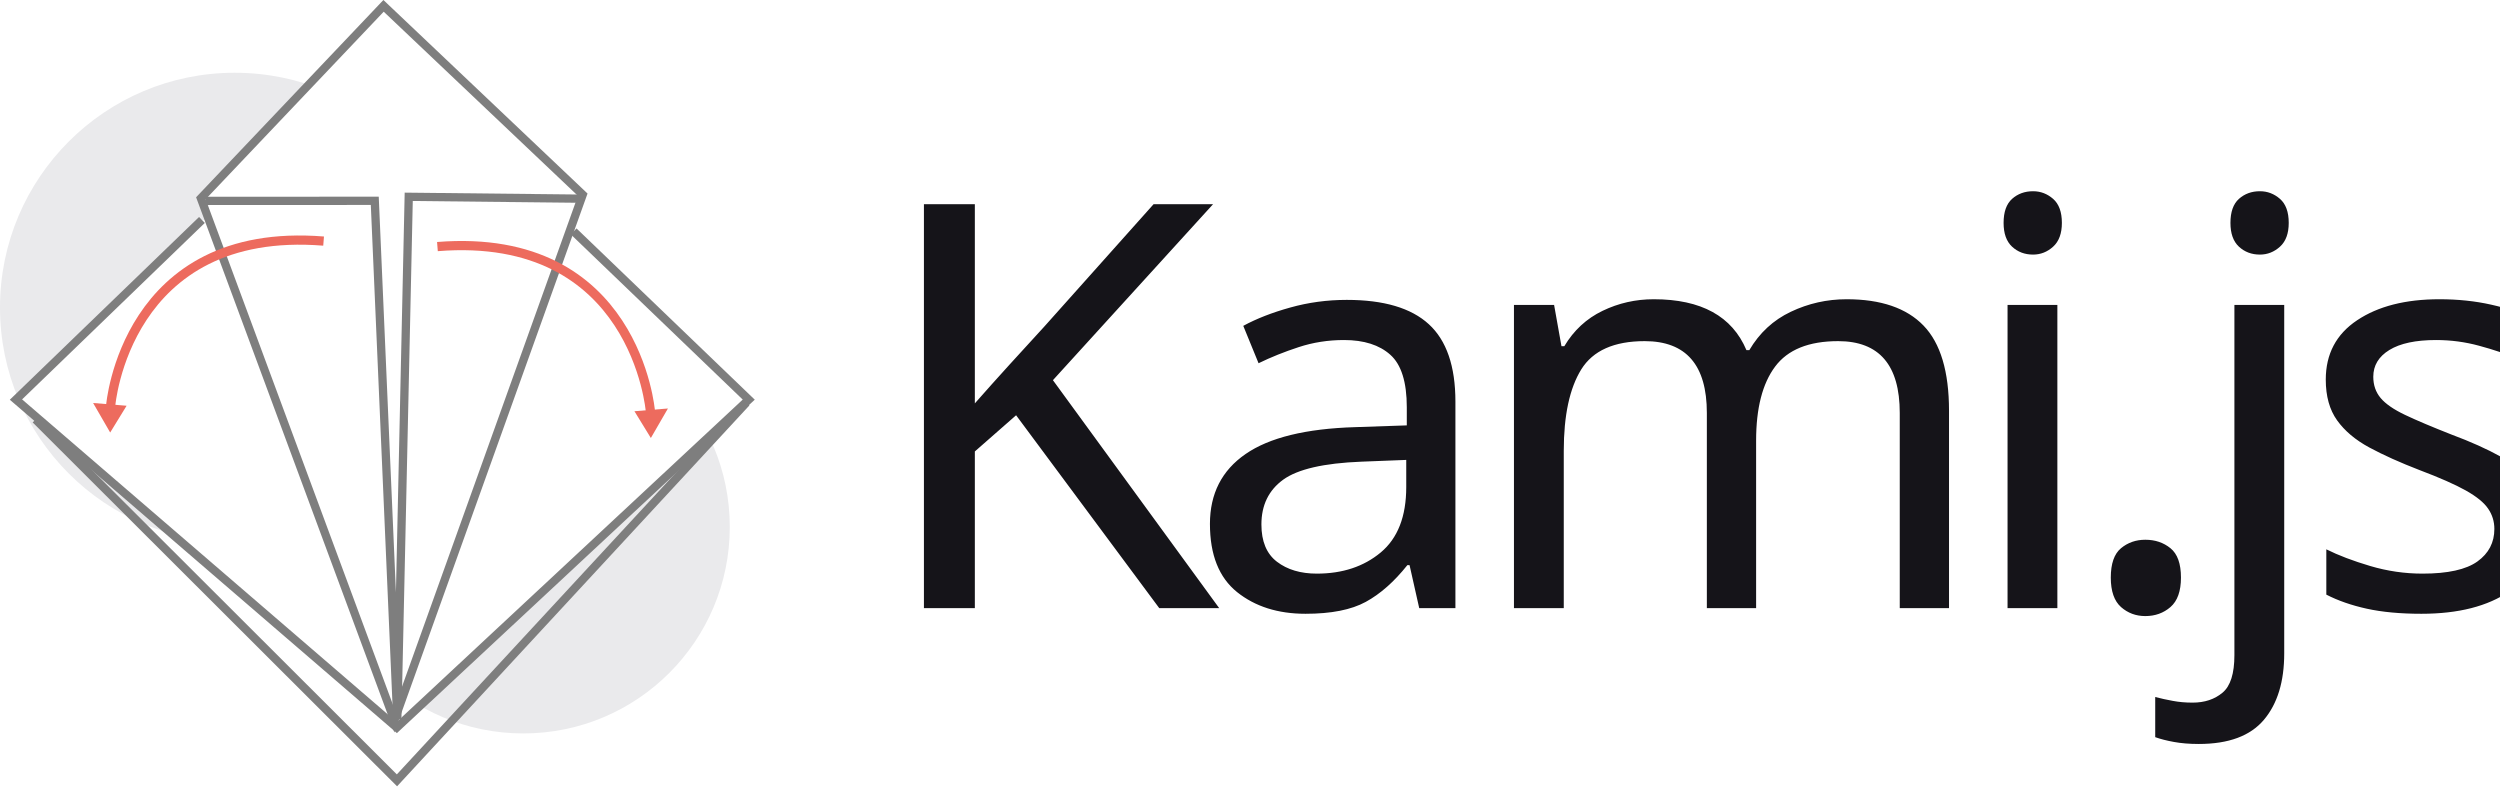
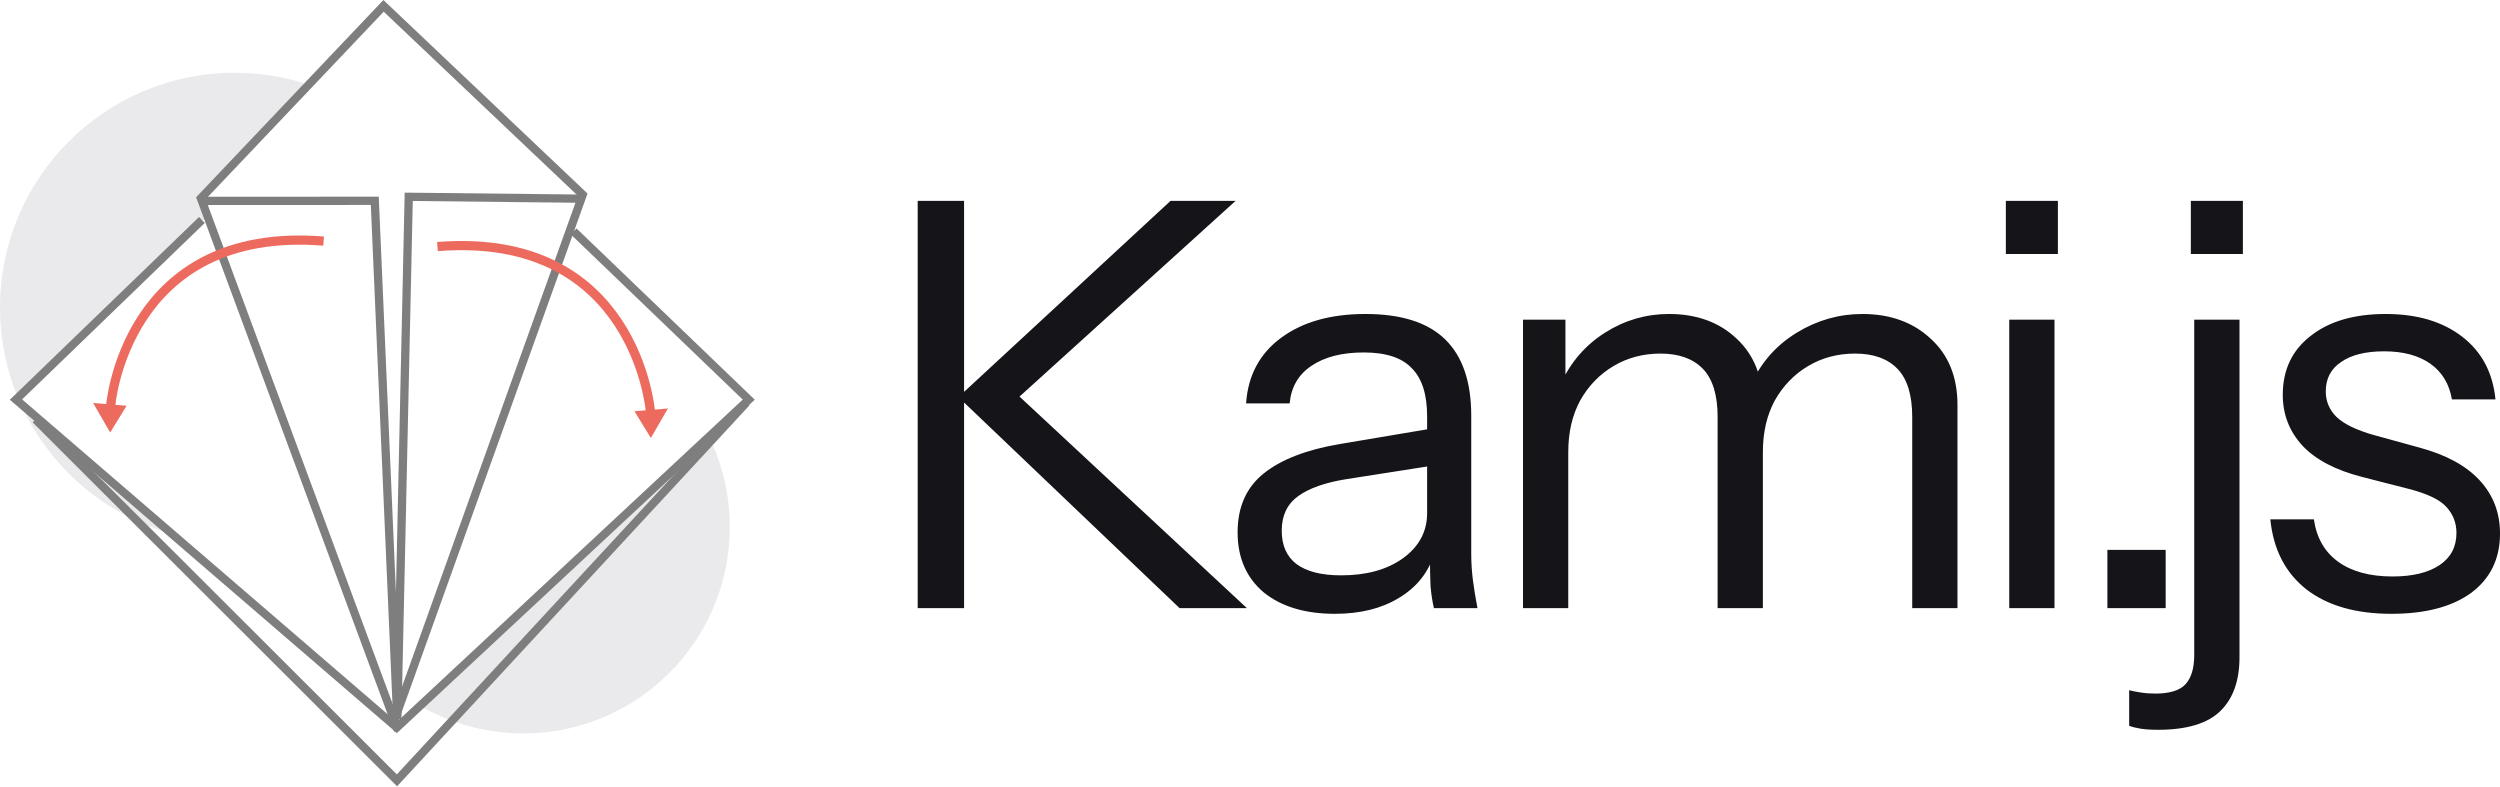
<svg xmlns="http://www.w3.org/2000/svg" xmlns:xlink="http://www.w3.org/1999/xlink" width="424.239" height="133.434" viewBox="0 0 424.239 133.434" version="1.1" id="svg1" xml:space="preserve">
  <defs id="defs1">
    <linearGradient id="swatch162" gradientTransform="translate(-445.6094,787.1953)">
      <stop style="stop-color:#dc2626;stop-opacity:1;" offset="0" id="stop162" />
    </linearGradient>
    <linearGradient id="swatch37" gradientTransform="translate(-86,3.5)">
      <stop style="stop-color:#1a6de8;stop-opacity:1;" offset="0" id="stop37" />
    </linearGradient>
    <linearGradient id="swatch18" gradientTransform="matrix(1,0,0,0.5757359,91.87363,132.3258)">
      <stop style="stop-color:#2e2e2e;stop-opacity:1;" offset="0" id="stop18" />
    </linearGradient>
    <linearGradient id="swatch17">
      <stop style="stop-color:#fafafa;stop-opacity:1;" offset="0" id="stop17" />
    </linearGradient>
    <linearGradient id="swatch12" gradientTransform="matrix(1.365339,0,0,1.50615,936.1479,-1177.661)">
      <stop style="stop-color:#7e7e7e;stop-opacity:1;" offset="0" id="stop12" />
    </linearGradient>
    <linearGradient id="swatch7">
      <stop style="stop-color:#63c458;stop-opacity:1;" offset="0" id="stop7" />
    </linearGradient>
    <linearGradient id="swatch6">
      <stop style="stop-color:#f7bd51;stop-opacity:1;" offset="0" id="stop6" />
    </linearGradient>
    <linearGradient id="swatch5">
      <stop style="stop-color:#ed6b5e;stop-opacity:1;" offset="0" id="stop5" />
    </linearGradient>
    <linearGradient id="swatch4" gradientTransform="matrix(0.9117758,0,0,0.9117758,385.3688,86.37344)">
      <stop style="stop-color:#eaeaec;stop-opacity:1;" offset="0" id="stop4" />
    </linearGradient>
    <linearGradient id="swatch2" gradientTransform="matrix(0.517095,0,0,0.517095,-1388.738,3899.577)">
      <stop style="stop-color:#ffffff;stop-opacity:1;" offset="0" id="stop2" />
    </linearGradient>
    <linearGradient id="swatch1" gradientTransform="matrix(1,0,0,0.625866,0.2100158,1283.257)">
      <stop style="stop-color:#151419;stop-opacity:1;" offset="0" id="stop1" />
    </linearGradient>
-     <rect x="269.76" y="279.71" width="365.585" height="145.237" id="rect229-0-8" />
    <linearGradient xlink:href="#swatch12" id="linearGradient91" x1="2834.975" y1="233.906" x2="2881.106" y2="233.906" gradientUnits="userSpaceOnUse" />
    <linearGradient xlink:href="#swatch12" id="linearGradient92" x1="2812.635" y1="247.271" x2="2901.162" y2="247.271" gradientUnits="userSpaceOnUse" />
    <linearGradient xlink:href="#swatch12" id="linearGradient93" x1="2815.007" y1="261.491" x2="2900.877" y2="261.491" gradientUnits="userSpaceOnUse" />
    <linearGradient xlink:href="#swatch12" id="linearGradient94" x1="2835.532" y1="245.363" x2="2881.178" y2="245.363" gradientUnits="userSpaceOnUse" />
    <linearGradient xlink:href="#swatch5" id="linearGradient132" x1="2689.978" y1="264.744" x2="2713.126" y2="264.744" gradientUnits="userSpaceOnUse" />
    <linearGradient xlink:href="#swatch5" id="linearGradient133" x1="2688.071" y1="275.052" x2="2691.711" y2="275.052" gradientUnits="userSpaceOnUse" />
    <linearGradient xlink:href="#swatch5" id="linearGradient135" gradientUnits="userSpaceOnUse" x1="2689.978" y1="264.744" x2="2713.126" y2="264.744" />
    <linearGradient xlink:href="#swatch5" id="linearGradient136" gradientUnits="userSpaceOnUse" x1="2688.071" y1="275.052" x2="2691.711" y2="275.052" />
-     <linearGradient xlink:href="#swatch1" id="linearGradient64" gradientUnits="userSpaceOnUse" x1="270.56" y1="298.153" x2="382.016" y2="298.153" />
+     <linearGradient xlink:href="#swatch1" id="linearGradient4" gradientUnits="userSpaceOnUse" x1="270.56" y1="298.153" x2="382.016" y2="298.153" />
  </defs>
  <g id="layer2" transform="translate(-2499.272,-176.3571)">
    <g id="g18">
      <path id="path142" style="fill:url(#swatch4);stroke-width:0.912;stroke-dasharray:none" d="m 2539.112,188.703 a 39.839,39.839 0 0 0 -39.84,39.84 39.839,39.839 0 0 0 39.84,39.839 39.839,39.839 0 0 0 13.908,-2.616 35.047,35.047 0 0 0 0,0.007 35.047,35.047 0 0 0 35.048,35.046 35.047,35.047 0 0 0 35.046,-35.046 35.047,35.047 0 0 0 -35.046,-35.046 35.047,35.047 0 0 0 -9.367,1.309 39.839,39.839 0 0 0 0.249,-3.492 39.839,39.839 0 0 0 -39.839,-39.84 z" />
-       <text xml:space="preserve" id="text229-6" style="font-style:normal;font-variant:normal;font-weight:normal;font-stretch:normal;font-size:96px;font-family:'Instrument Sans';-inkscape-font-specification:'Instrument Sans';letter-spacing:-6px;white-space:pre;shape-inside:url(#rect229-0-8);display:inline;fill:url(#linearGradient64)" transform="translate(2376.984,-88.48004)">
-         <tspan x="269.76" y="368.039" id="tspan1">Kami.js</tspan>
-       </text>
+       <path d="m 278.016,368.039 v -69.12 h 7.872 v 69.12 z m 7.008,-35.904 35.904,-33.216 h 11.04 l -36.672,33.216 z m 37.44,35.904 -37.632,-35.904 h 10.464 l 38.592,35.904 z m 43.152,0 q -0.384,-1.632 -0.576,-3.744 -0.096,-2.112 -0.096,-5.376 h -0.48 v -23.424 q 0,-5.568 -2.592,-8.16 -2.496,-2.688 -8.16,-2.688 -5.568,0 -8.928,2.304 -3.264,2.208 -3.648,6.336 h -7.392 q 0.48,-7.104 5.952,-11.136 5.472,-4.032 14.304,-4.032 9.12,0 13.536,4.32 4.416,4.32 4.416,12.96 v 23.52 q 0,2.112 0.288,4.416 0.288,2.208 0.768,4.704 z m -16.8,0.96 q -7.584,0 -12.096,-3.648 -4.416,-3.744 -4.416,-10.176 0,-6.432 4.416,-9.984 4.416,-3.552 12.864,-4.992 l 17.088,-2.88 v 6.336 l -15.936,2.496 q -5.376,0.864 -8.16,2.88 -2.784,2.016 -2.784,5.856 0,3.744 2.496,5.664 2.592,1.92 7.584,1.92 6.432,0 10.464,-2.88 4.128,-2.976 4.128,-7.68 l 1.248,6.816 q -1.536,4.896 -6.048,7.584 -4.416,2.688 -10.848,2.688 z m 31.92,-0.96 v -48.96 h 7.2 v 11.52 h 0.48 v 37.44 z m 33.024,0 v -32.448 q 0,-5.568 -2.496,-8.16 -2.496,-2.592 -7.2,-2.592 -4.416,0 -7.968,2.112 -3.552,2.112 -5.664,5.856 -2.016,3.744 -2.016,8.736 l -1.248,-11.616 q 2.496,-5.472 7.488,-8.64 4.992,-3.168 10.848,-3.168 7.104,0 11.52,4.224 4.416,4.128 4.416,11.232 v 34.464 z m 33.024,0 v -32.448 q 0,-5.568 -2.496,-8.16 -2.496,-2.592 -7.2,-2.592 -4.416,0 -7.968,2.112 -3.552,2.112 -5.664,5.856 -2.016,3.744 -2.016,8.736 l -1.92,-11.616 q 2.496,-5.472 7.68,-8.64 5.184,-3.168 11.136,-3.168 7.104,0 11.616,4.224 4.512,4.128 4.512,11.232 v 34.464 z m 16.464,0 v -48.96 h 7.68 v 48.96 z m -0.576,-60.096 v -9.024 h 8.832 v 9.024 z m 17.232,60.096 v -9.888 h 9.888 v 9.888 z m 8.592,20.64 q -1.824,0 -2.976,-0.192 -1.152,-0.192 -1.92,-0.48 v -6.048 q 0.672,0.192 1.92,0.384 1.152,0.192 2.496,0.192 3.744,0 5.184,-1.632 1.44,-1.632 1.44,-4.896 v -56.928 h 7.68 v 57.312 q 0,5.952 -3.264,9.12 -3.264,3.168 -10.56,3.168 z m 5.568,-80.736 v -9.024 h 8.832 v 9.024 z m 34.032,61.056 q -9.024,0 -14.4,-4.128 -5.376,-4.224 -6.144,-11.904 h 7.392 q 0.672,4.704 4.128,7.2 3.456,2.496 9.216,2.496 5.088,0 7.968,-1.92 2.88,-1.92 2.88,-5.472 0,-2.496 -1.632,-4.32 -1.632,-1.92 -6.528,-3.168 l -7.872,-2.016 q -6.72,-1.728 -10.08,-5.28 -3.36,-3.648 -3.36,-8.64 0,-6.336 4.704,-9.984 4.704,-3.744 12.768,-3.744 7.968,0 12.96,3.84 4.992,3.84 5.664,10.656 h -7.392 q -0.672,-3.936 -3.648,-6.048 -2.976,-2.112 -7.872,-2.112 -4.704,0 -7.296,1.824 -2.592,1.728 -2.592,4.992 0,2.496 1.824,4.32 1.92,1.824 6.336,3.072 l 7.68,2.112 q 6.816,1.824 10.272,5.568 3.456,3.744 3.456,9.024 0,6.432 -4.896,10.08 -4.896,3.552 -13.536,3.552 z" id="text229-6" style="font-size:96px;font-family:'Instrument Sans';-inkscape-font-specification:'Instrument Sans';letter-spacing:-6px;white-space:pre;fill:url(#linearGradient4)" transform="translate(2376.984,-88.48004)" aria-label="Kami.js" />
      <g id="g136" transform="translate(-303.0433,7.899709)">
        <g id="g94" transform="matrix(1.404679,0,0,1.404679,-1145.827,-98.4842)">
          <path style="fill:url(#swatch2);stroke:url(#linearGradient92);stroke-width:1;stroke-dasharray:none" d="m 2835.102,216.61 -22.467,21.698 46.007,39.624 42.52,-39.616 -21.152,-20.322" id="path91" />
          <path style="fill:url(#swatch2);stroke:url(#linearGradient91);stroke-width:1;stroke-dasharray:none" d="m 2834.975,213.989 22.069,-23.245 24.062,22.813 -22.761,63.51 z" id="path90" />
          <path style="fill:none;stroke:url(#linearGradient93);stroke-width:1;stroke-dasharray:none" d="m 2815.007,240.717 43.657,43.592 42.214,-45.636" id="path92" />
          <path style="fill:url(#swatch2);stroke:url(#linearGradient94);stroke-width:1;stroke-dasharray:none" d="m 2835.532,214.307 20.452,-0.01 2.719,62.616 1.382,-63.1 21.092,0.229" id="path93" />
        </g>
        <g id="g133" transform="matrix(1.561094,0,0,1.561094,-1378.215,-190.0334)">
          <path style="fill:none;stroke:url(#linearGradient132);stroke-width:1;stroke-dasharray:none" d="m 2689.978,273.748 c 0,0 1.574,-19.633 23.148,-17.9" id="path132" />
          <path style="fill:url(#linearGradient133);stroke-width:1;stroke-dasharray:none" d="m 2688.071,273.448 3.64,0.298 -1.785,2.91 z" id="path133" />
        </g>
        <g id="g135" transform="matrix(-1.561094,0,0,1.561094,7111.99,-189.1012)">
          <path style="fill:none;stroke:url(#linearGradient135);stroke-width:1;stroke-dasharray:none" d="m 2689.978,273.748 c 0,0 1.574,-19.633 23.148,-17.9" id="path134" />
          <path style="fill:url(#linearGradient136);stroke-width:1;stroke-dasharray:none" d="m 2688.071,273.448 3.64,0.298 -1.785,2.91 z" id="path135" />
        </g>
      </g>
    </g>
  </g>
</svg>
